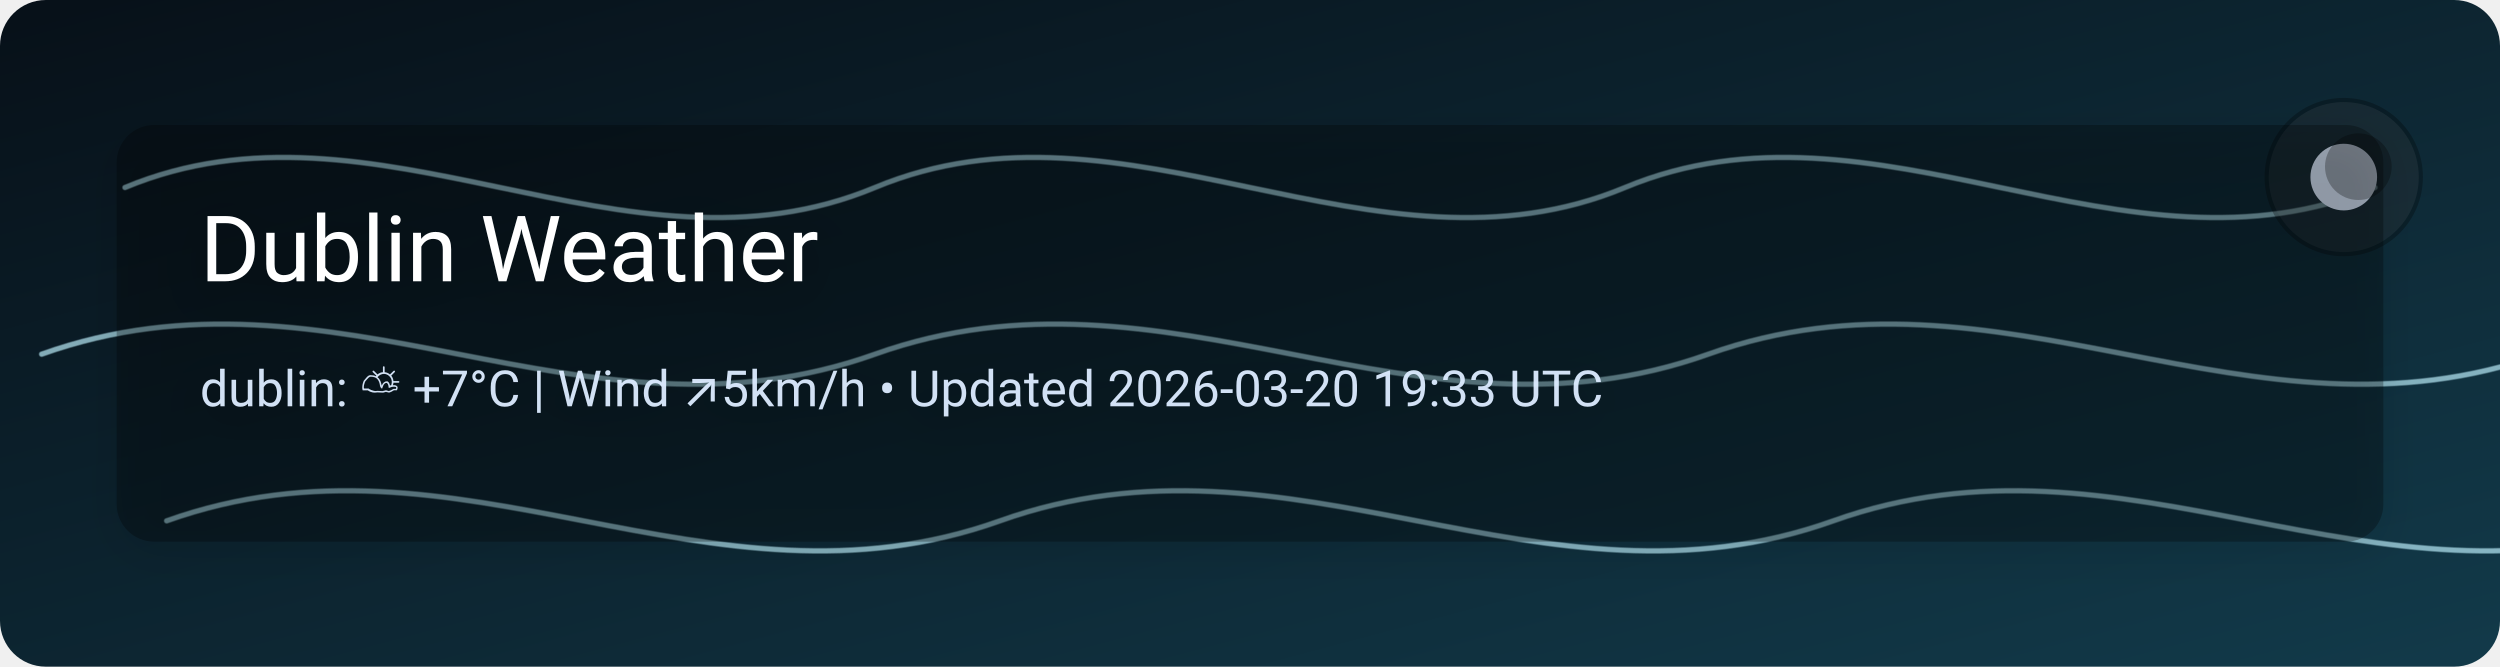
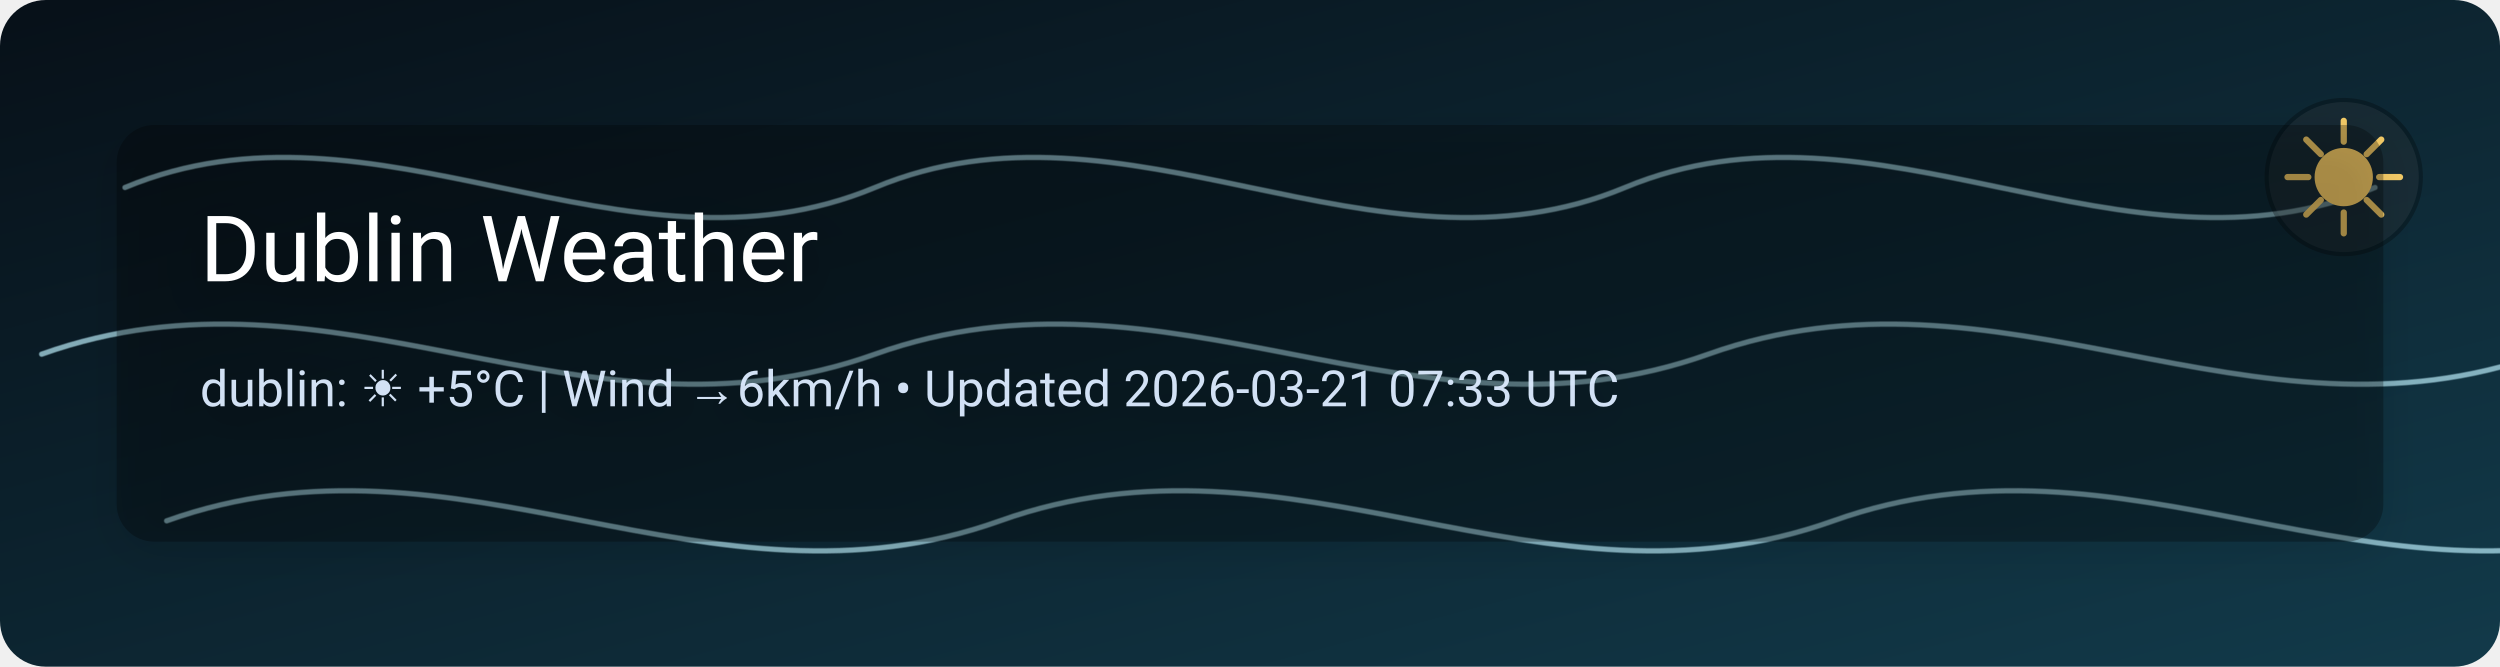
<svg xmlns="http://www.w3.org/2000/svg" width="1200" height="320" viewBox="0 0 1200 320">
  <defs>
    <linearGradient id="g" x1="0" y1="0" x2="1" y2="1">
      <stop offset="0" stop-color="#071018" />
      <stop offset="1" stop-color="#123a4a" />
    </linearGradient>
    <filter id="shadow" x="-20%" y="-20%" width="140%" height="140%">
      <feDropShadow dx="0" dy="6" stdDeviation="10" flood-color="#000" flood-opacity="0.35" />
    </filter>
  </defs>
  <style>
    .title { font: 44px system-ui, -apple-system, Segoe UI, Roboto, Arial; fill: #fff; }
    .sub   { font: 24px system-ui, -apple-system, Segoe UI, Roboto, Arial; fill: #dbeafe; opacity: .95; }
    .card  { fill: rgba(0,0,0,0.28); }

    @keyframes scrollDown { from { transform: translateY(-320px); } to { transform: translateY(0px); } }
    @keyframes scrollRight{ from { transform: translateX(-600px); } to { transform: translateX(0px); } }
    @keyframes scrollLeft { from { transform: translateX(0px); } to { transform: translateX(-600px); } }
    @keyframes driftDiag  { from { transform: translate(-180px,-140px); } to { transform: translate(180px,140px); } }
    @keyframes flash { 0%,90%,100% { opacity: 0; } 91%,93% { opacity: .65; } 94% { opacity: .1; } 95% { opacity: .45; } }

    .layerSlow  { opacity: .22; }
    .layerMed   { opacity: .30; }
    .layerFast  { opacity: .40; }

    .rainSlow { animation: scrollDown 2.6s linear infinite; }
    .rainMed  { animation: scrollDown 1.7s linear infinite; }
    .rainFast { animation: scrollDown 1.1s linear infinite; }

    .windSlow { animation: scrollRight 7.2s linear infinite; }
    .windMed  { animation: scrollRight 4.8s linear infinite; }
    .windFast { animation: scrollRight 3.2s linear infinite; }

    .fogSlow  { animation: scrollLeft 18s ease-in-out infinite; }
    .fogMed   { animation: scrollLeft 12s ease-in-out infinite; }
    .fogFast  { animation: scrollLeft 8s  ease-in-out infinite; }

    .snowSlow { animation: driftDiag 10s linear infinite; }
    .snowMed  { animation: driftDiag 7s  linear infinite; }
    .snowFast { animation: driftDiag 5s  linear infinite; }

    .flash { animation: flash 4.8s infinite; }

    /* Badge subtle float */
    @keyframes bob { 0%,100% { transform: translateY(0px); } 50% { transform: translateY(3px); } }
    .badge { animation: bob 2.8s ease-in-out infinite; }
  </style>
  <rect width="1200" height="320" rx="22" fill="url(#g)" />
  <g class="layerSlow windSlow" fill="none" stroke="#bff3ff" stroke-width="3" stroke-linecap="round">
    <path d="M 60 90 C 180 40, 300 140, 420 90 S 660 140, 780 90 S 1020 140, 1140 90" />
    <path d="M 20 170 C 160 120, 280 220, 420 170 S 680 220, 820 170 S 1080 220, 1220 170" />
    <path d="M 80 250 C 220 200, 340 300, 480 250 S 740 300, 880 250 S 1140 300, 1280 250" />
  </g>
  <g class="layerMed windMed" fill="none" stroke="#bff3ff" stroke-width="2.5" stroke-linecap="round">
    <path d="M 60 90 C 180 40, 300 140, 420 90 S 660 140, 780 90 S 1020 140, 1140 90" />
    <path d="M 20 170 C 160 120, 280 220, 420 170 S 680 220, 820 170 S 1080 220, 1220 170" />
    <path d="M 80 250 C 220 200, 340 300, 480 250 S 740 300, 880 250 S 1140 300, 1280 250" />
  </g>
  <g class="layerFast windFast" fill="none" stroke="#bff3ff" stroke-width="2" stroke-linecap="round">
    <path d="M 60 90 C 180 40, 300 140, 420 90 S 660 140, 780 90 S 1020 140, 1140 90" />
    <path d="M 20 170 C 160 120, 280 220, 420 170 S 680 220, 820 170 S 1080 220, 1220 170" />
    <path d="M 80 250 C 220 200, 340 300, 480 250 S 740 300, 880 250 S 1140 300, 1280 250" />
  </g>
  <g class="badge">
    <circle cx="1125" cy="85" r="38" fill="rgba(0,0,0,0.28)" />
    <circle cx="1125" cy="85" r="36" fill="rgba(255,255,255,0.06)" />
  </g>
  <g class="badge">
-     <circle cx="1125" cy="85" r="16" fill="#dbeafe" />
-     <circle cx="1132" cy="80" r="16" fill="rgba(0,0,0,0.28)" />
+     <circle cx="1125" cy="85" r="14" fill="#ffd36a" />
+     <g stroke="#ffd36a" stroke-width="3" stroke-linecap="round" opacity="0.95">
+       <line x1="1125" y1="58" x2="1125" y2="68" />
+       <line x1="1125" y1="102" x2="1125" y2="112" />
+       <line x1="1098" y1="85" x2="1108" y2="85" />
+       <line x1="1142" y1="85" x2="1152" y2="85" />
+       <line x1="1107" y1="67" x2="1114" y2="74" />
+       <line x1="1136" y1="96" x2="1143" y2="103" />
+       <line x1="1136" y1="74" x2="1143" y2="67" />
+       <line x1="1107" y1="103" x2="1114" y2="96" />
+     </g>
  </g>
  <g filter="url(#shadow)">
    <rect x="56" y="60" width="1088" height="200" rx="18" class="card" />
    <text x="96" y="135" class="title">Dublin Weather</text>
-     <text x="96" y="195" class="sub">dublin: ⛅️  +7°C | Wind ↗5km/h • Updated 2026-03-20 19:33 UTC</text>
+     <text x="96" y="195" class="sub">dublin: ☀️   +5°C | Wind →6km/h • Updated 2026-03-21 07:33 UTC</text>
  </g>
</svg>
